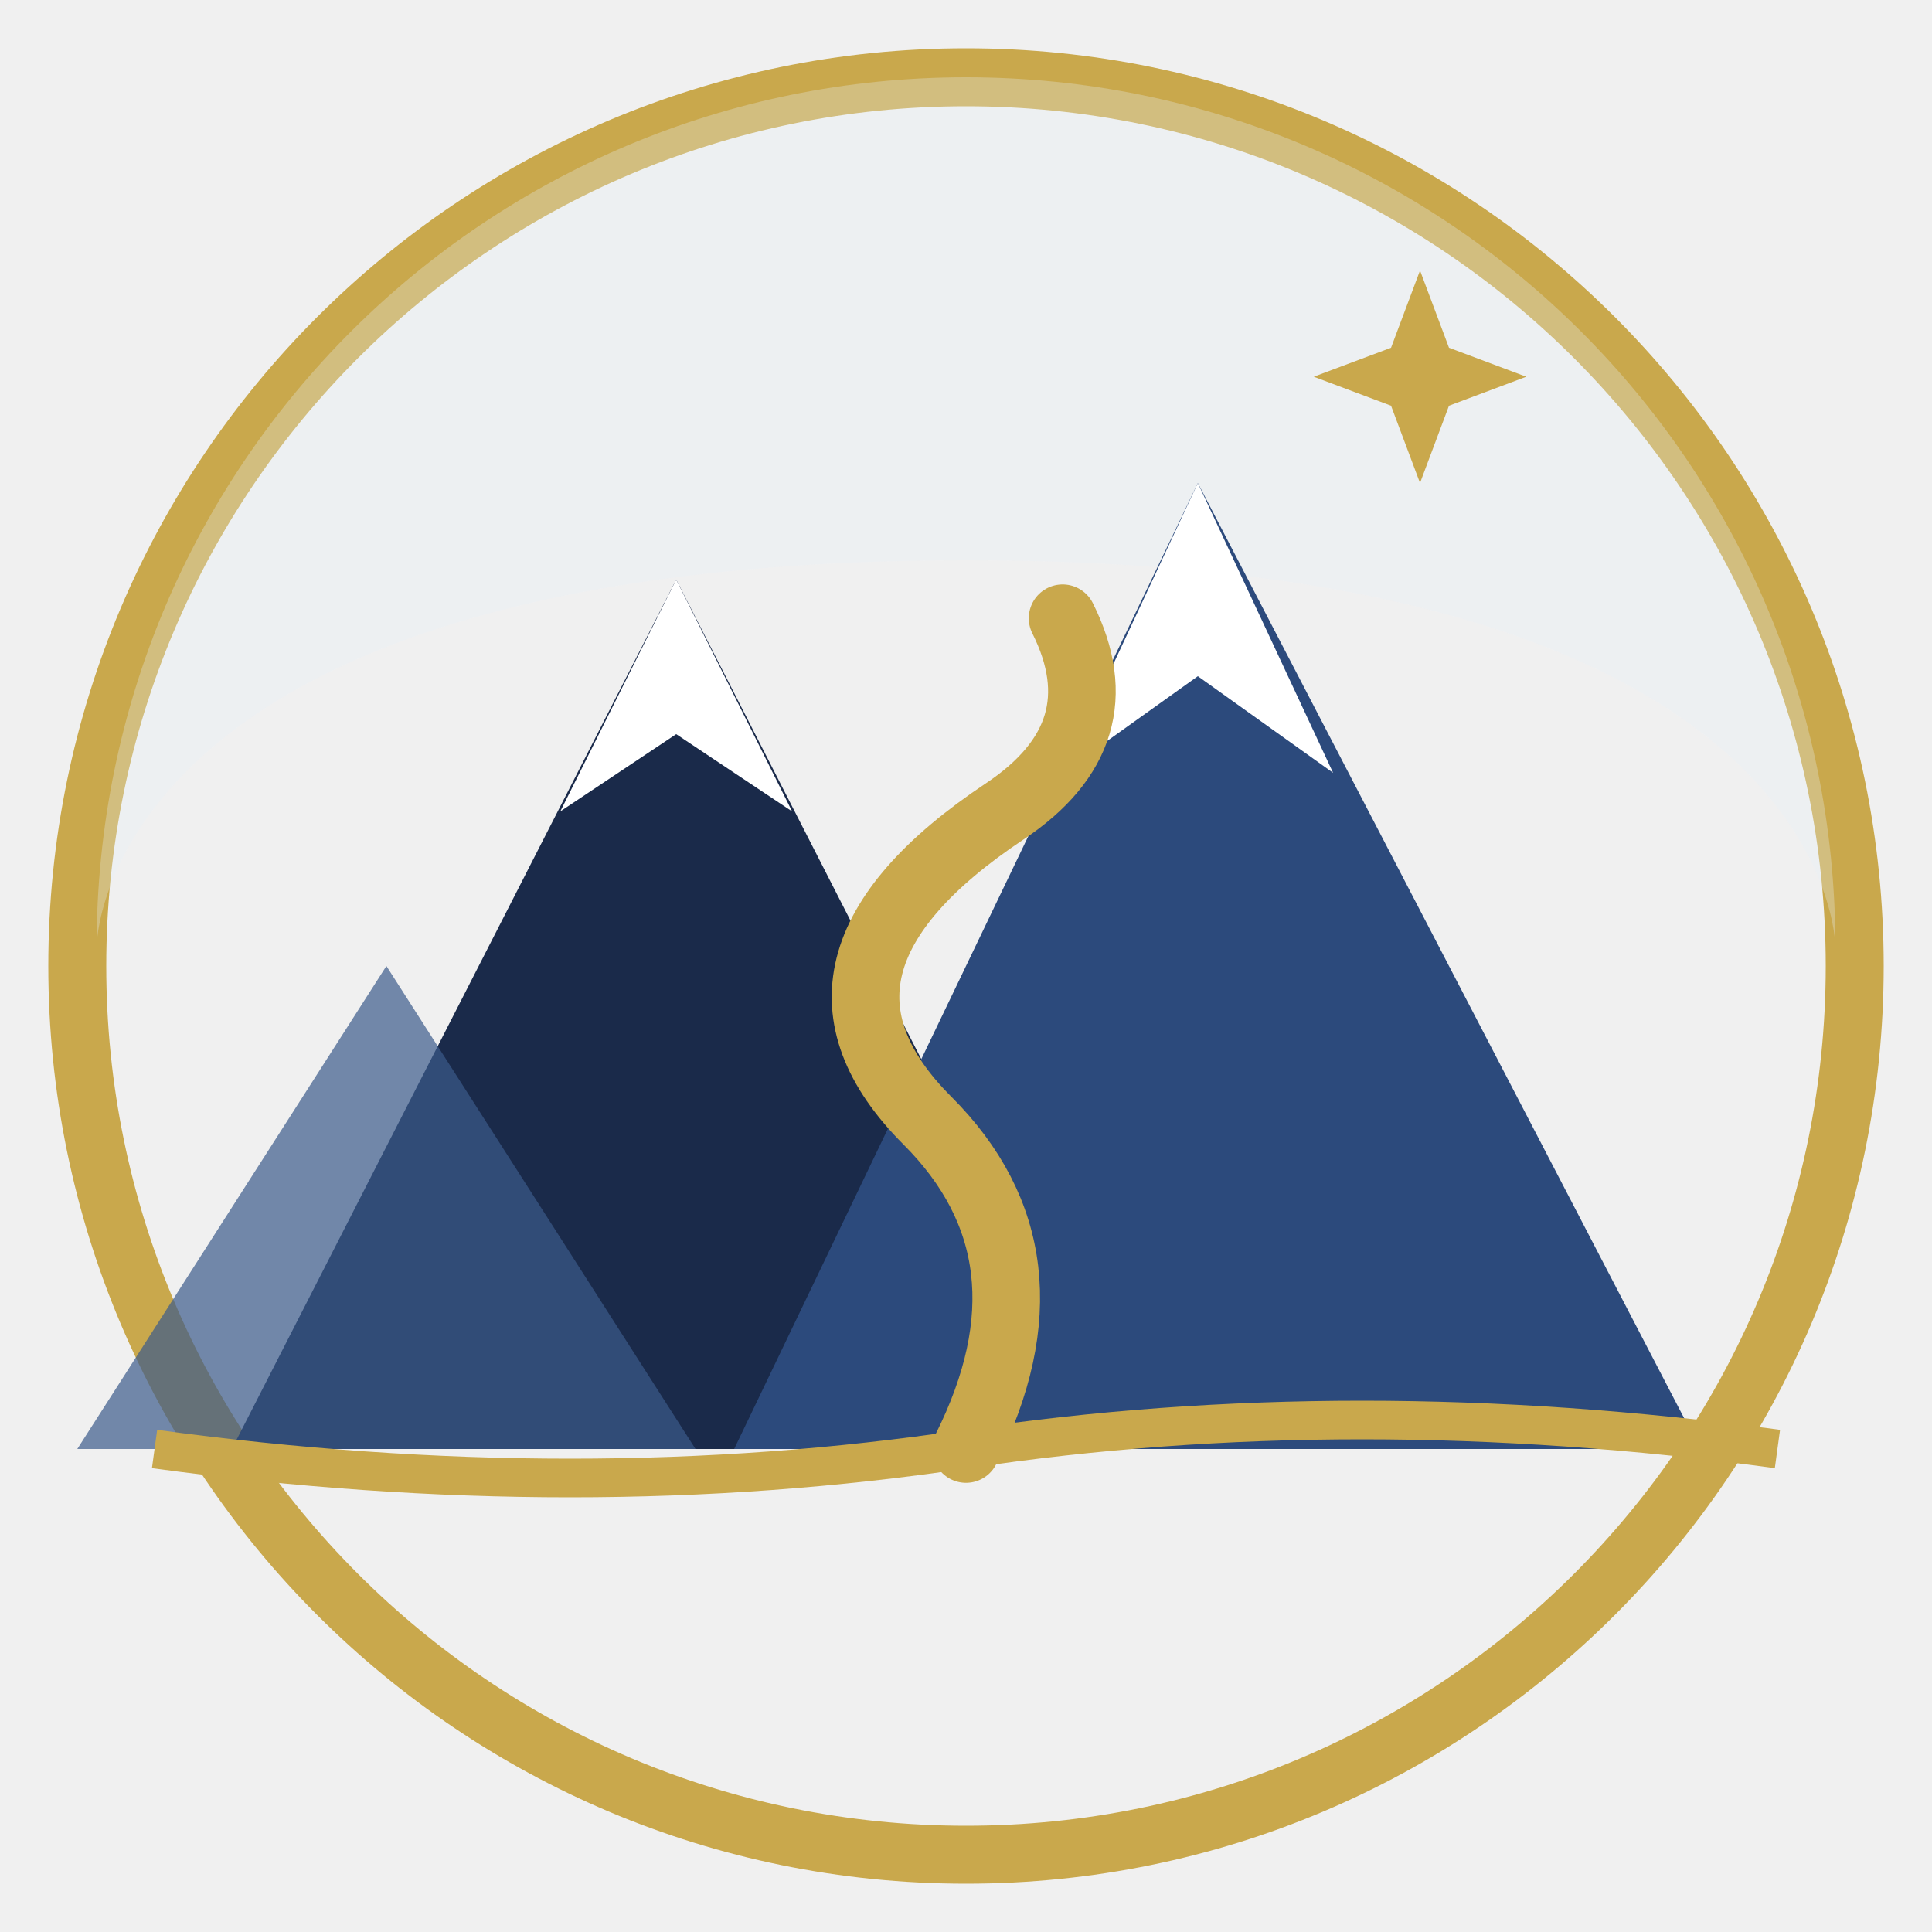
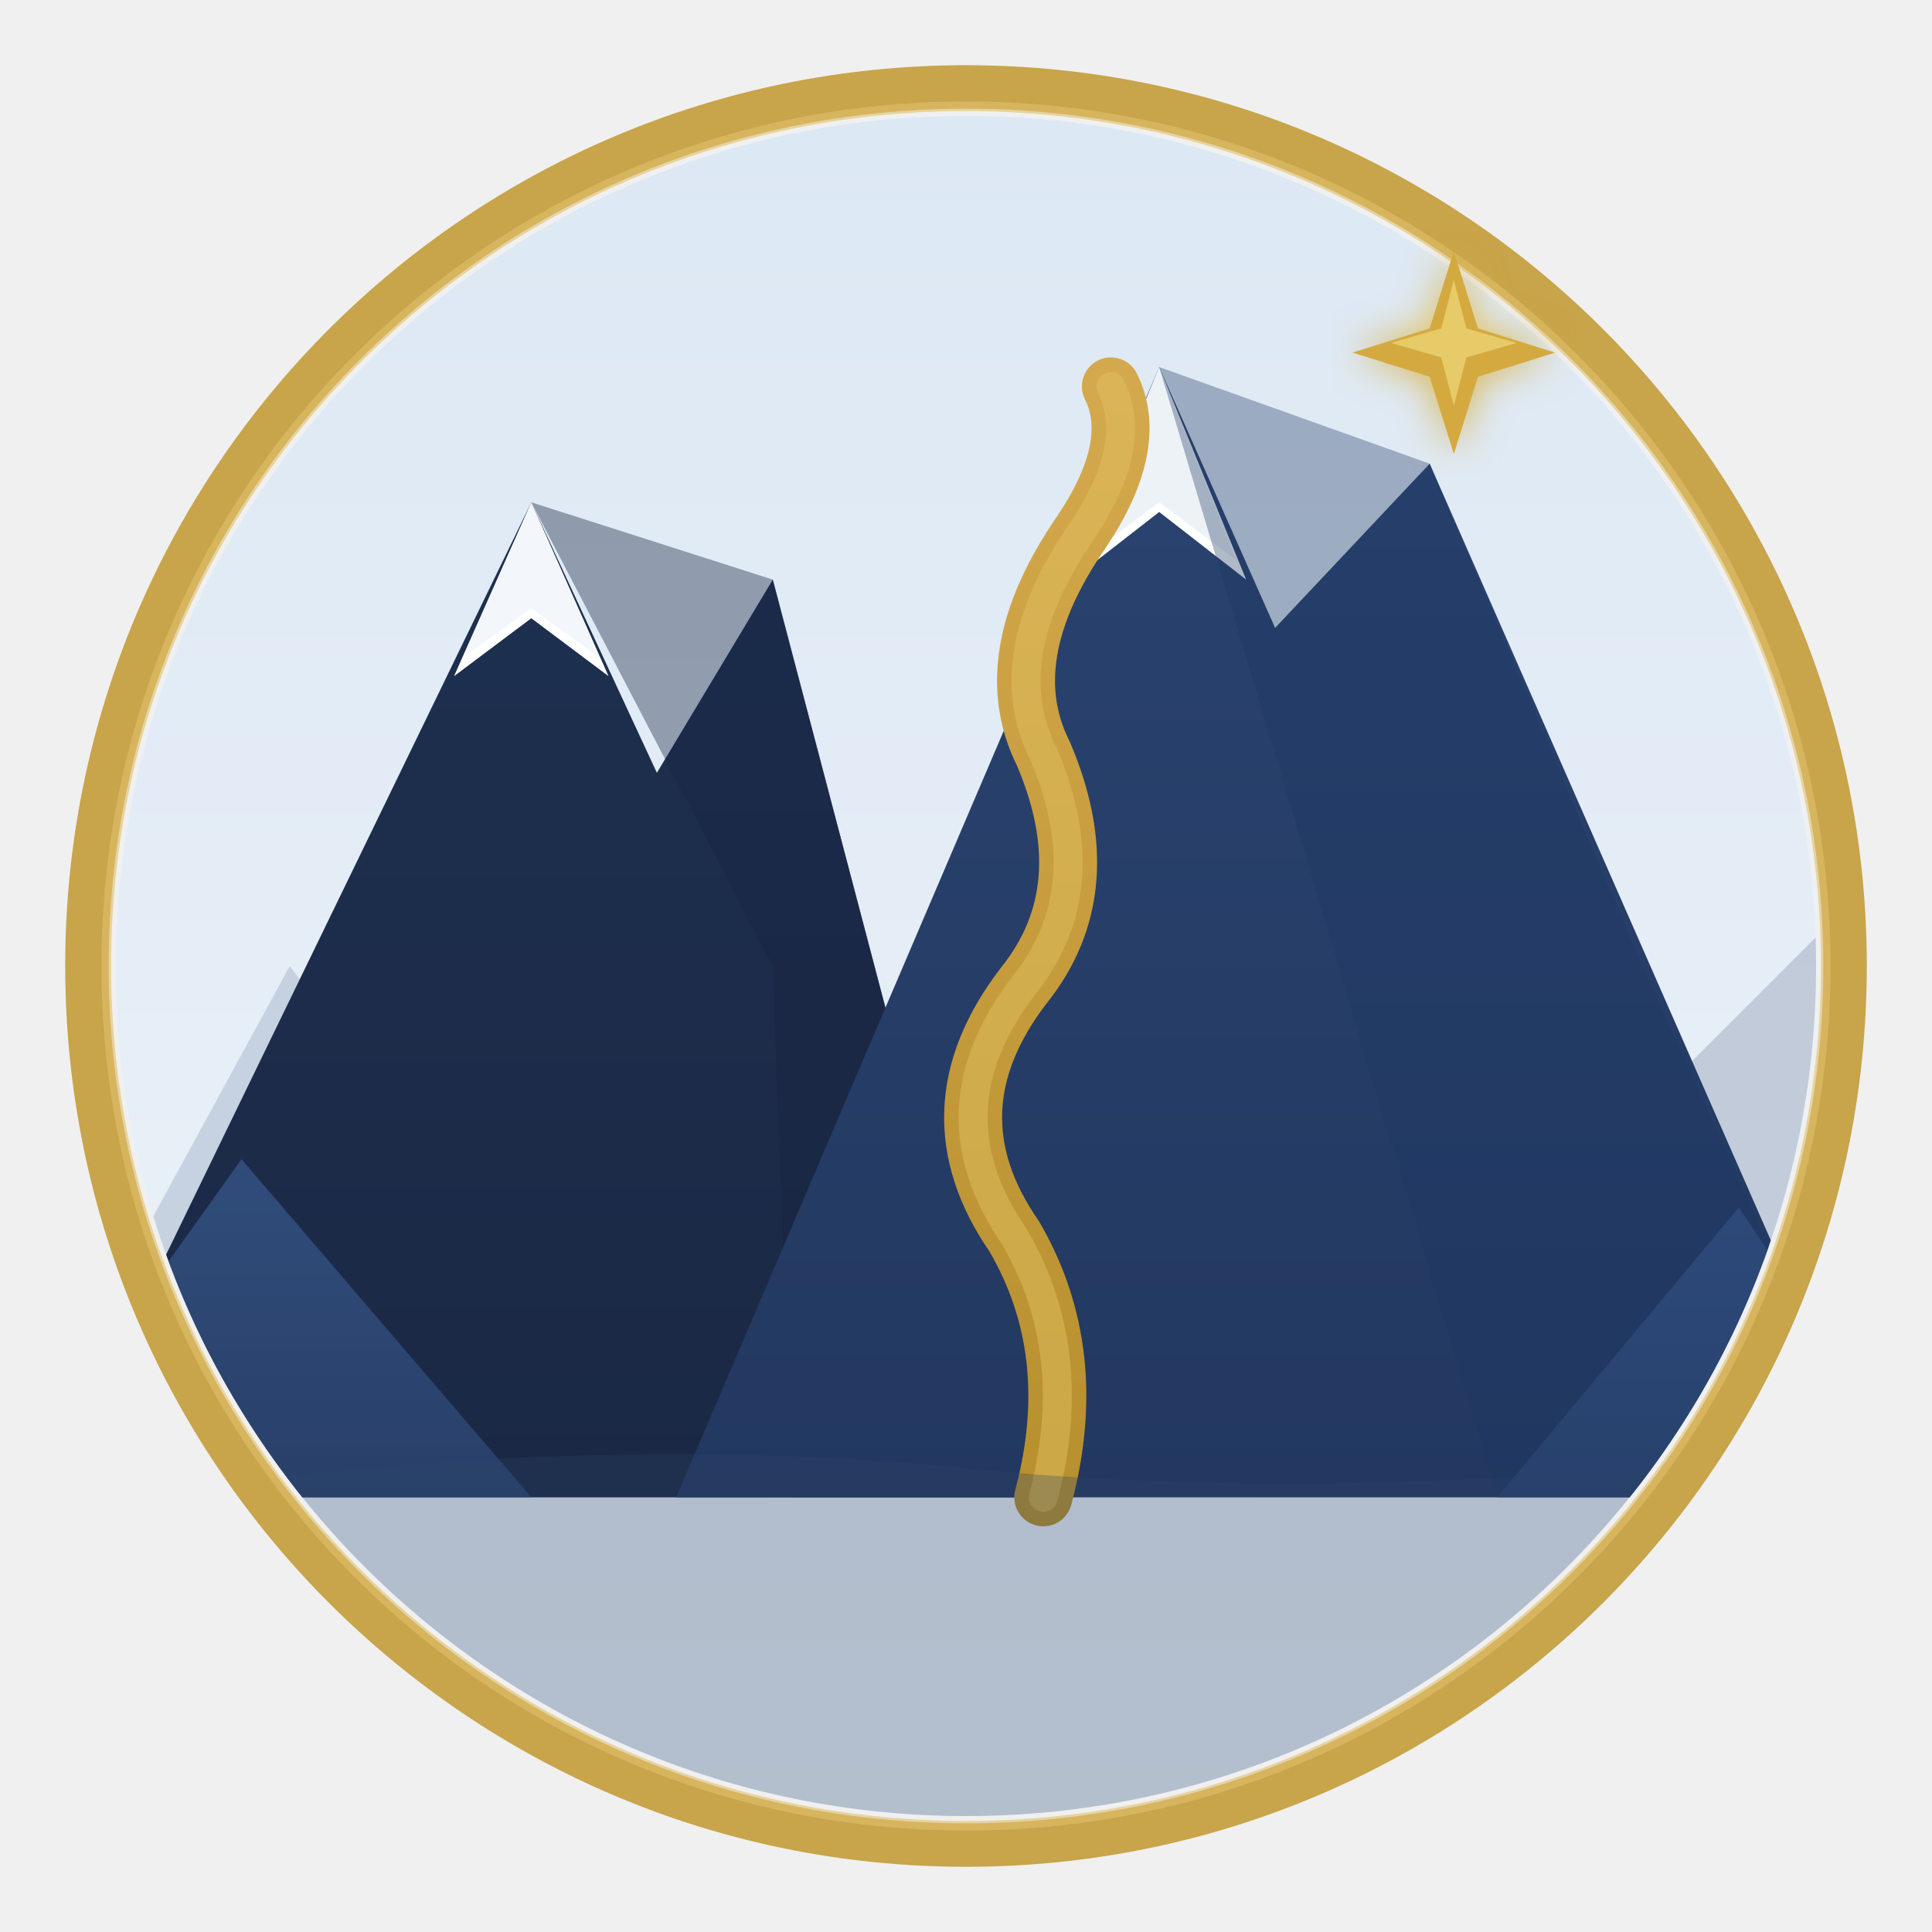
- <svg xmlns="http://www.w3.org/2000/svg" viewBox="0 0 100 100" fill="none">
-   <circle cx="50" cy="50" r="46" stroke="#c9a84c" stroke-width="3" fill="none" />
-   <path d="M50 4C25.2 4 5 24 5 49c0 0 0-20 45-20s45 20 45 20C95 24 74.8 4 50 4z" fill="#e8f0f8" opacity="0.3" />
-   <path d="M12 75 L35 30 L58 75Z" fill="#1a2a4a" />
-   <path d="M35 30 L29 42 L35 38 L41 42Z" fill="#ffffff" />
-   <path d="M38 75 L62 25 L88 75Z" fill="#2c4a7c" />
-   <path d="M62 25 L55 40 L62 35 L69 40Z" fill="#ffffff" />
-   <path d="M4 75 L20 50 L36 75Z" fill="#3a5a8a" opacity="0.7" />
-   <path d="M50 75 Q55 65 48 58 Q40 50 52 42 Q58 38 55 32" stroke="#c9a84c" stroke-width="3.5" fill="none" stroke-linecap="round" />
-   <path d="M72 18 L73.5 14 L75 18 L79 19.5 L75 21 L73.5 25 L72 21 L68 19.5Z" fill="#c9a84c" />
-   <path d="M8 75 Q30 78 50 75 Q70 72 92 75" stroke="#c9a84c" stroke-width="2" fill="none" />
+ <svg xmlns="http://www.w3.org/2000/svg" viewBox="0 0 200 200" fill="none">
+   <defs>
+     <linearGradient id="sky" x1="0" y1="0" x2="0" y2="1">
+       <stop offset="0%" stop-color="#dce8f4" />
+       <stop offset="100%" stop-color="#eef3f9" />
+     </linearGradient>
+     <linearGradient id="mountain1" x1="0" y1="0" x2="0" y2="1">
+       <stop offset="0%" stop-color="#1e3050" />
+       <stop offset="100%" stop-color="#1a2844" />
+     </linearGradient>
+     <linearGradient id="mountain2" x1="0" y1="0" x2="0" y2="1">
+       <stop offset="0%" stop-color="#2a4470" />
+       <stop offset="100%" stop-color="#223860" />
+     </linearGradient>
+     <linearGradient id="mountain3" x1="0" y1="0" x2="0" y2="1">
+       <stop offset="0%" stop-color="#3a5a90" />
+       <stop offset="100%" stop-color="#2e4a78" />
+     </linearGradient>
+     <linearGradient id="goldPath" x1="0" y1="0" x2="0" y2="1">
+       <stop offset="0%" stop-color="#d4a84c" />
+       <stop offset="100%" stop-color="#b8902e" />
+     </linearGradient>
+     <clipPath id="circleClip">
+       <circle cx="100" cy="100" r="88" />
+     </clipPath>
+     <filter id="glow">
+       <feGaussianBlur stdDeviation="2" result="blur" />
+       <feMerge>
+         <feMergeNode in="blur" />
+         <feMergeNode in="SourceGraphic" />
+       </feMerge>
+     </filter>
+   </defs>
+   <circle cx="100" cy="100" r="91" fill="none" stroke="#c8a44a" stroke-width="4.5" />
+   <circle cx="100" cy="100" r="89" fill="none" stroke="#dfc06a" stroke-width="1" opacity="0.6" />
+   <circle cx="100" cy="100" r="88" fill="url(#sky)" />
+   <g clip-path="url(#circleClip)">
+     <path d="M0 155 L30 100 L45 120 L60 90 L80 155Z" fill="#8a9ab8" opacity="0.35" />
+     <path d="M130 155 L155 95 L175 110 L200 85 L200 155Z" fill="#6a7a98" opacity="0.3" />
+     <path d="M5 155 L55 52 L68 80 L80 60 L105 155Z" fill="url(#mountain1)" />
+     <path d="M55 52 L47 70 L55 64 L63 70Z" fill="#ffffff" />
+     <path d="M55 52 L48 68 L55 63 L62 68Z" fill="#e8eef6" opacity="0.5" />
+     <path d="M55 52 L80 100 L82 155 L105 155 L80 60Z" fill="#162240" opacity="0.4" />
+     <path d="M70 155 L120 38 L132 65 L148 48 L195 155Z" fill="url(#mountain2)" />
+     <path d="M120 38 L111 60 L120 53 L129 60Z" fill="#ffffff" />
+     <path d="M120 38 L112 58 L120 52 L128 58Z" fill="#dce6f0" opacity="0.5" />
+     <path d="M120 38 L148 48 L170 100 L195 155 L155 155Z" fill="#1e3660" opacity="0.35" />
+     <path d="M0 155 L25 120 L55 155Z" fill="url(#mountain3)" opacity="0.7" />
+     <path d="M155 155 L180 125 L200 155Z" fill="url(#mountain3)" opacity="0.5" />
+     <path d="M108 155 Q112 140 105 128 Q96 115 106 102 Q114 92 108 78 Q103 68 112 55 Q118 46 115 40" stroke="url(#goldPath)" stroke-width="6" fill="none" stroke-linecap="round" stroke-linejoin="round" />
+     <path d="M108 155 Q112 140 105 128 Q96 115 106 102 Q114 92 108 78 Q103 68 112 55 Q118 46 115 40" stroke="#e0c060" stroke-width="3" fill="none" stroke-linecap="round" opacity="0.5" />
+     <path d="M12 155 Q60 148 100 152 Q140 156 188 150 L200 155 L200 200 L0 200 L0 155Z" fill="#2a4468" opacity="0.3" />
+   </g>
+   <g filter="url(#glow)">
+     <path d="M148 34 L150.5 26 L153 34 L161 36.5 L153 39 L150.5 47 L148 39 L140 36.5Z" fill="#d4aa40" />
+     <path d="M149.2 34 L150.5 29 L151.8 34 L157 35.5 L151.8 37 L150.5 42 L149.2 37 L144 35.5Z" fill="#f0d878" opacity="0.7" />
+   </g>
</svg>
